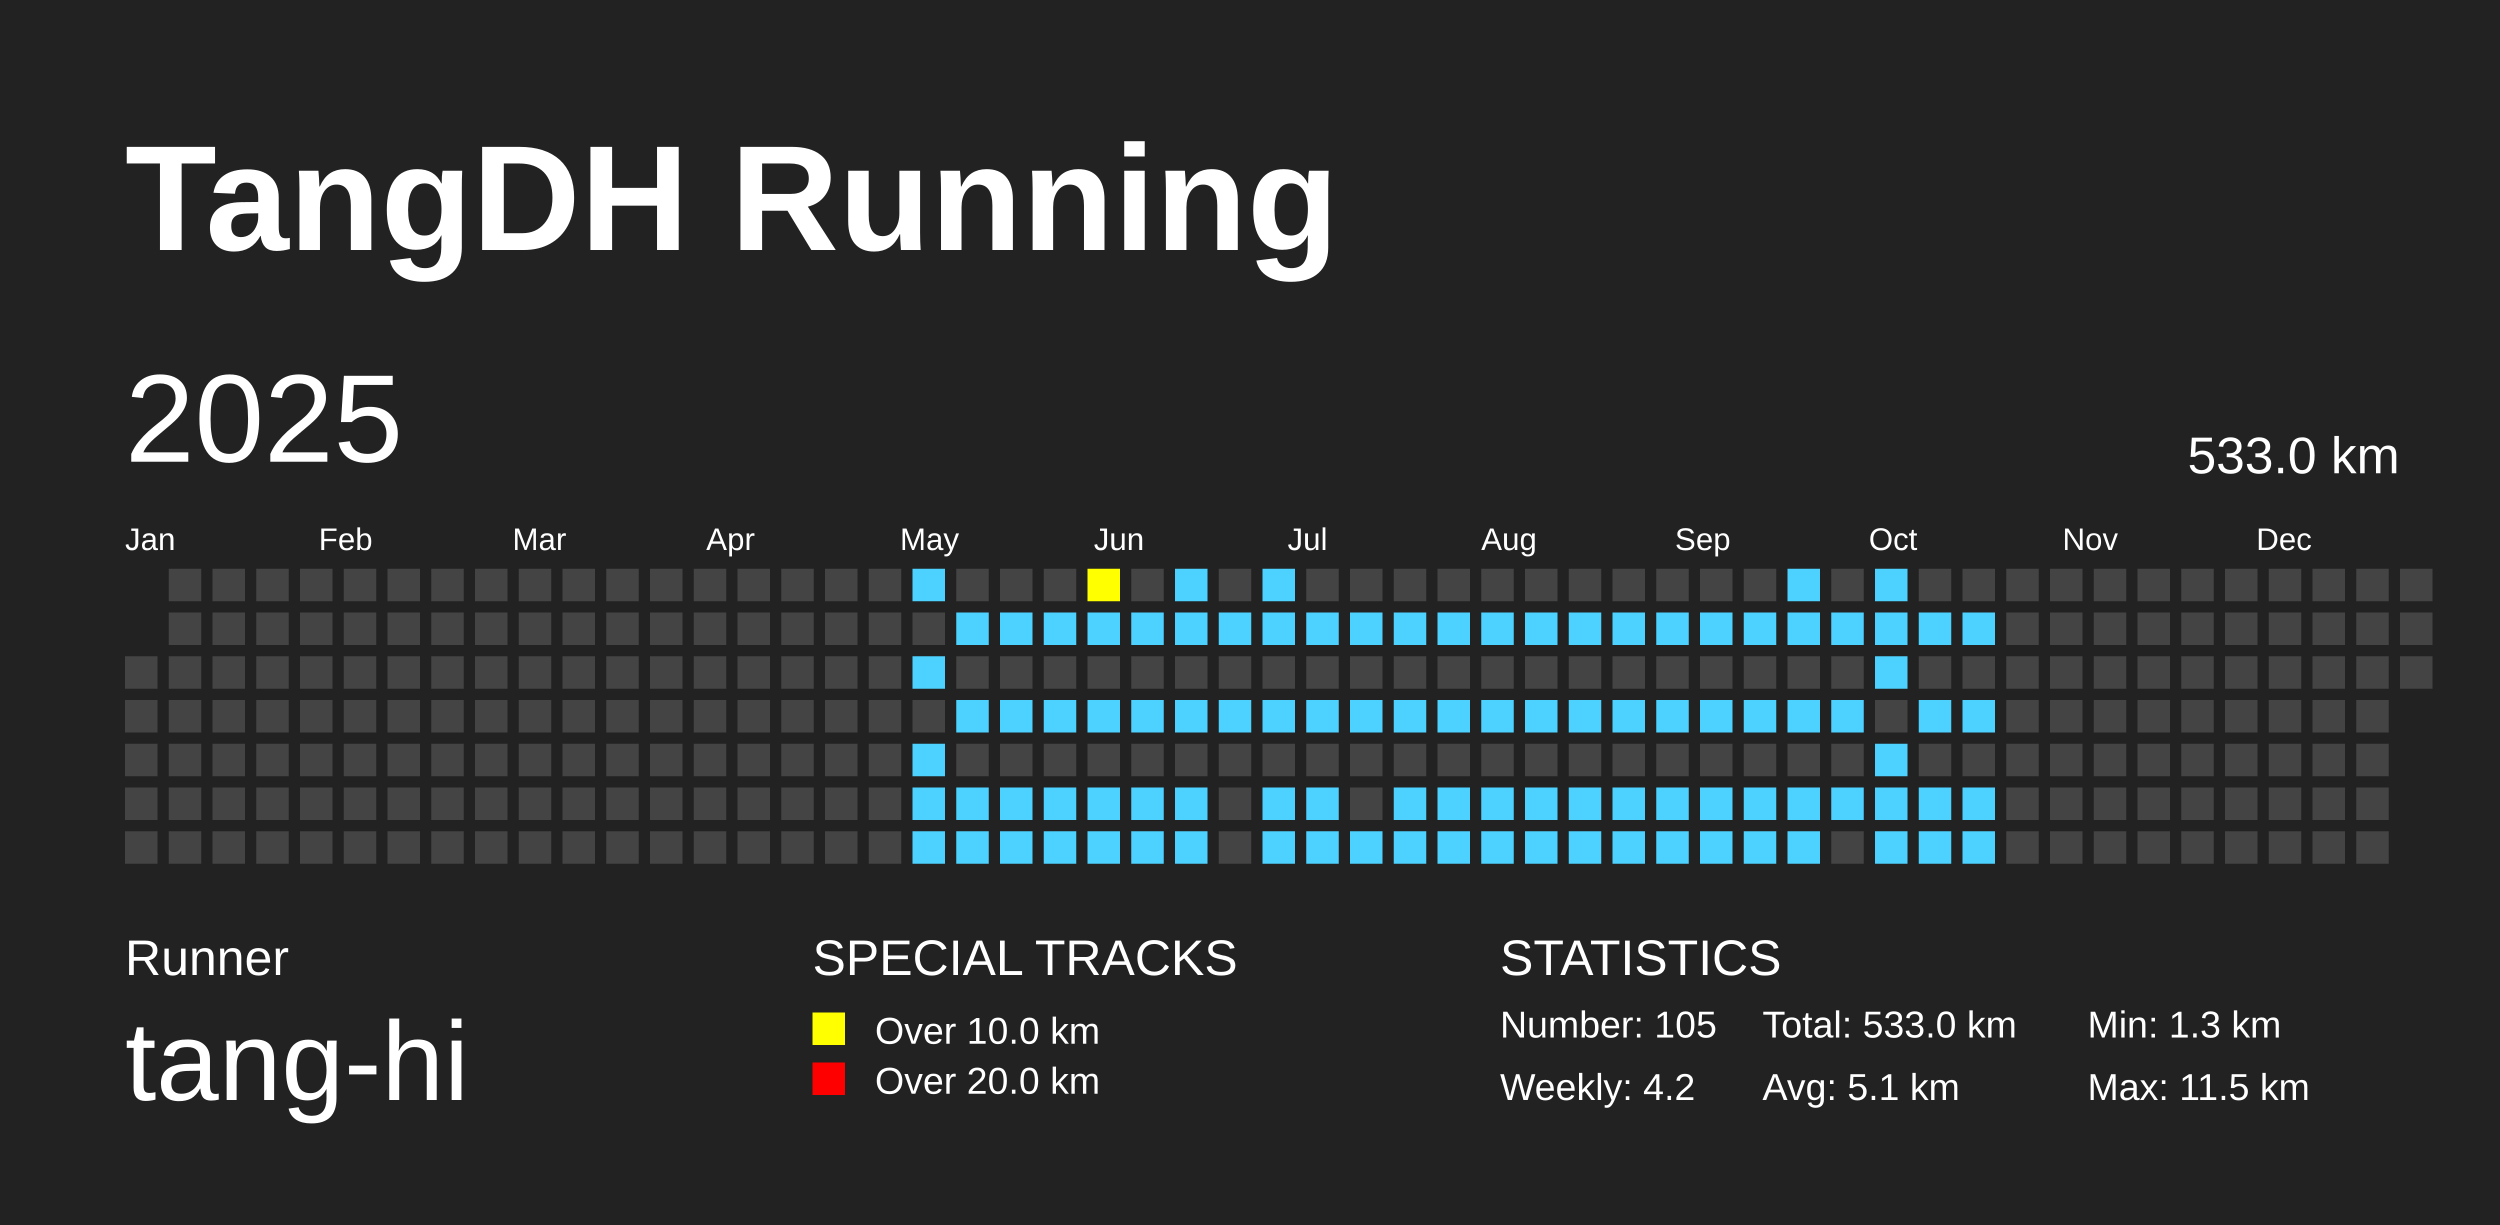
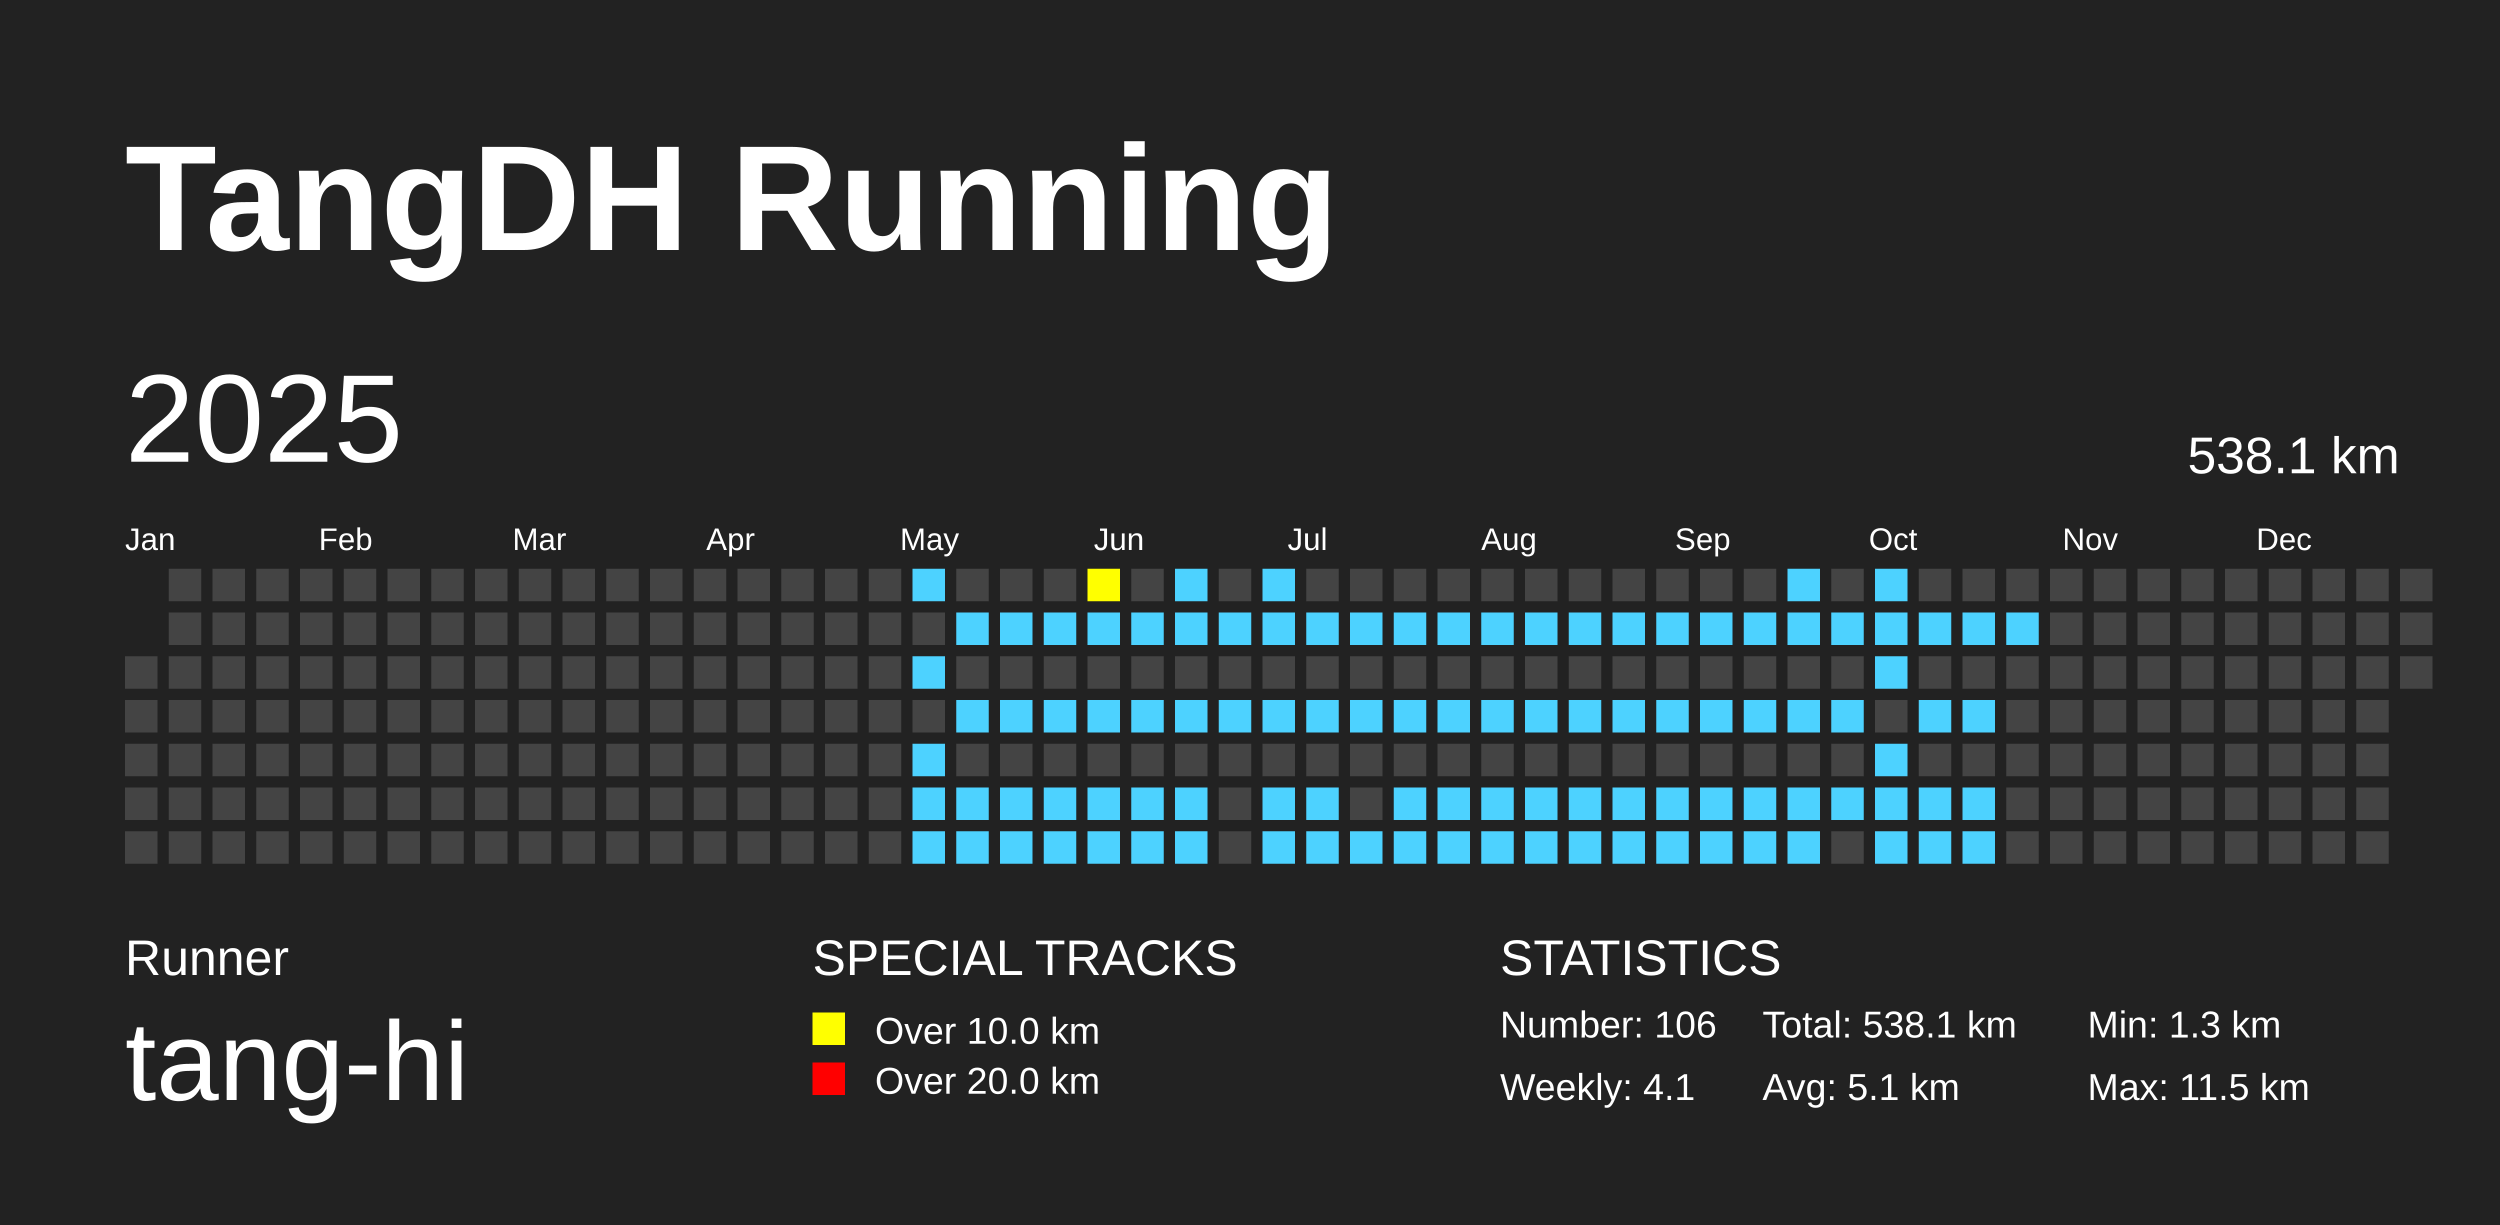
<svg xmlns="http://www.w3.org/2000/svg" baseProfile="full" height="98mm" version="1.1" viewBox="0,0,200,98" width="200mm">
  <defs />
  <rect fill="#222222" height="98" width="200" x="0" y="0" />
  <text fill="#FFFFFF" style="font-size:12px; font-family:Arial; font-weight:bold;" x="10" y="20">TangDH Running</text>
  <text fill="#FFFFFF" style="font-size:4px; font-family:Arial" x="10" y="78">Runner</text>
  <text fill="#FFFFFF" style="font-size:9px; font-family:Arial" x="10" y="88">tang-hi</text>
  <text fill="#FFFFFF" style="font-size:4px; font-family:Arial" x="65" y="78">SPECIAL TRACKS</text>
  <rect fill="yellow" height="2.6" width="2.6" x="65" y="81" />
  <text fill="#FFFFFF" style="font-size:3px; font-family:Arial" x="70" y="83.5">Over 10.0 km</text>
  <rect fill="red" height="2.6" width="2.6" x="65" y="85" />
  <text fill="#FFFFFF" style="font-size:3px; font-family:Arial" x="70" y="87.5">Over 20.0 km</text>
  <text fill="#FFFFFF" style="font-size:4px; font-family:Arial" x="120" y="78">STATISTICS</text>
-   <text fill="#FFFFFF" style="font-size:3px; font-family:Arial" x="120" y="83">Number: 105</text>
-   <text fill="#FFFFFF" style="font-size:3px; font-family:Arial" x="120" y="88">Weekly: 4.2</text>
-   <text fill="#FFFFFF" style="font-size:3px; font-family:Arial" x="141" y="83">Total: 533.0 km</text>
+   <text fill="#FFFFFF" style="font-size:3px; font-family:Arial" x="120" y="83">Number: 106</text>
+   <text fill="#FFFFFF" style="font-size:3px; font-family:Arial" x="120" y="88">Weekly: 4.1</text>
+   <text fill="#FFFFFF" style="font-size:3px; font-family:Arial" x="141" y="83">Total: 538.1 km</text>
  <text fill="#FFFFFF" style="font-size:3px; font-family:Arial" x="141" y="88">Avg: 5.1 km</text>
  <text fill="#FFFFFF" style="font-size:3px; font-family:Arial" x="167" y="83">Min: 1.3 km</text>
  <text fill="#FFFFFF" style="font-size:3px; font-family:Arial" x="167" y="88">Max: 11.5 km</text>
  <text dominant-baseline="hanging" fill="#FFFFFF" style="font-size:10.0px; font-family:Arial;" x="10" y="30">2025</text>
-   <text dominant-baseline="hanging" fill="#FFFFFF" style="font-size:4.125px; font-family:Arial;" x="175" y="35">533.0 km</text>
+   <text dominant-baseline="hanging" fill="#FFFFFF" style="font-size:4.125px; font-family:Arial;" x="175" y="35">538.1 km</text>
  <text fill="#FFFFFF" style="font-size:2.5px; font-family:Arial" x="10.0" y="44">Jan</text>
  <text fill="#FFFFFF" style="font-size:2.5px; font-family:Arial" x="25.5" y="44">Feb</text>
  <text fill="#FFFFFF" style="font-size:2.5px; font-family:Arial" x="41.0" y="44">Mar</text>
  <text fill="#FFFFFF" style="font-size:2.5px; font-family:Arial" x="56.5" y="44">Apr</text>
  <text fill="#FFFFFF" style="font-size:2.5px; font-family:Arial" x="72.0" y="44">May</text>
  <text fill="#FFFFFF" style="font-size:2.5px; font-family:Arial" x="87.5" y="44">Jun</text>
  <text fill="#FFFFFF" style="font-size:2.5px; font-family:Arial" x="103.0" y="44">Jul</text>
  <text fill="#FFFFFF" style="font-size:2.5px; font-family:Arial" x="118.5" y="44">Aug</text>
  <text fill="#FFFFFF" style="font-size:2.5px; font-family:Arial" x="134.0" y="44">Sep</text>
  <text fill="#FFFFFF" style="font-size:2.5px; font-family:Arial" x="149.5" y="44">Oct</text>
  <text fill="#FFFFFF" style="font-size:2.5px; font-family:Arial" x="165.0" y="44">Nov</text>
  <text fill="#FFFFFF" style="font-size:2.5px; font-family:Arial" x="180.5" y="44">Dec</text>
  <rect fill="#444444" height="2.6" width="2.6" x="10.0" y="52.5" />
  <rect fill="#444444" height="2.6" width="2.6" x="10.0" y="56.0" />
  <rect fill="#444444" height="2.6" width="2.6" x="10.0" y="59.5" />
  <rect fill="#444444" height="2.6" width="2.6" x="10.0" y="63.0" />
  <rect fill="#444444" height="2.6" width="2.6" x="10.0" y="66.5" />
  <rect fill="#444444" height="2.6" width="2.6" x="13.5" y="45.5" />
  <rect fill="#444444" height="2.6" width="2.6" x="13.5" y="49.0" />
  <rect fill="#444444" height="2.6" width="2.6" x="13.5" y="52.5" />
  <rect fill="#444444" height="2.6" width="2.6" x="13.5" y="56.0" />
  <rect fill="#444444" height="2.6" width="2.6" x="13.5" y="59.5" />
  <rect fill="#444444" height="2.6" width="2.6" x="13.5" y="63.0" />
  <rect fill="#444444" height="2.6" width="2.6" x="13.5" y="66.5" />
  <rect fill="#444444" height="2.6" width="2.6" x="17.0" y="45.5" />
  <rect fill="#444444" height="2.6" width="2.6" x="17.0" y="49.0" />
  <rect fill="#444444" height="2.6" width="2.6" x="17.0" y="52.5" />
  <rect fill="#444444" height="2.6" width="2.6" x="17.0" y="56.0" />
  <rect fill="#444444" height="2.6" width="2.6" x="17.0" y="59.5" />
  <rect fill="#444444" height="2.6" width="2.6" x="17.0" y="63.0" />
  <rect fill="#444444" height="2.6" width="2.6" x="17.0" y="66.5" />
  <rect fill="#444444" height="2.6" width="2.6" x="20.5" y="45.5" />
  <rect fill="#444444" height="2.6" width="2.6" x="20.5" y="49.0" />
  <rect fill="#444444" height="2.6" width="2.6" x="20.5" y="52.5" />
  <rect fill="#444444" height="2.6" width="2.6" x="20.5" y="56.0" />
  <rect fill="#444444" height="2.6" width="2.6" x="20.5" y="59.5" />
  <rect fill="#444444" height="2.6" width="2.6" x="20.5" y="63.0" />
  <rect fill="#444444" height="2.6" width="2.6" x="20.5" y="66.5" />
  <rect fill="#444444" height="2.6" width="2.6" x="24.0" y="45.5" />
  <rect fill="#444444" height="2.6" width="2.6" x="24.0" y="49.0" />
  <rect fill="#444444" height="2.6" width="2.6" x="24.0" y="52.5" />
  <rect fill="#444444" height="2.6" width="2.6" x="24.0" y="56.0" />
  <rect fill="#444444" height="2.6" width="2.6" x="24.0" y="59.5" />
  <rect fill="#444444" height="2.6" width="2.6" x="24.0" y="63.0" />
  <rect fill="#444444" height="2.6" width="2.6" x="24.0" y="66.5" />
  <rect fill="#444444" height="2.6" width="2.6" x="27.5" y="45.5" />
  <rect fill="#444444" height="2.6" width="2.6" x="27.5" y="49.0" />
  <rect fill="#444444" height="2.6" width="2.6" x="27.5" y="52.5" />
  <rect fill="#444444" height="2.6" width="2.6" x="27.5" y="56.0" />
  <rect fill="#444444" height="2.6" width="2.6" x="27.5" y="59.5" />
  <rect fill="#444444" height="2.6" width="2.6" x="27.5" y="63.0" />
  <rect fill="#444444" height="2.6" width="2.6" x="27.5" y="66.5" />
  <rect fill="#444444" height="2.6" width="2.6" x="31.0" y="45.5" />
  <rect fill="#444444" height="2.6" width="2.6" x="31.0" y="49.0" />
  <rect fill="#444444" height="2.6" width="2.6" x="31.0" y="52.5" />
  <rect fill="#444444" height="2.6" width="2.6" x="31.0" y="56.0" />
  <rect fill="#444444" height="2.6" width="2.6" x="31.0" y="59.5" />
  <rect fill="#444444" height="2.6" width="2.6" x="31.0" y="63.0" />
  <rect fill="#444444" height="2.6" width="2.6" x="31.0" y="66.5" />
  <rect fill="#444444" height="2.6" width="2.6" x="34.5" y="45.5" />
  <rect fill="#444444" height="2.6" width="2.6" x="34.5" y="49.0" />
  <rect fill="#444444" height="2.6" width="2.6" x="34.5" y="52.5" />
  <rect fill="#444444" height="2.6" width="2.6" x="34.5" y="56.0" />
  <rect fill="#444444" height="2.6" width="2.6" x="34.5" y="59.5" />
  <rect fill="#444444" height="2.6" width="2.6" x="34.5" y="63.0" />
  <rect fill="#444444" height="2.6" width="2.6" x="34.5" y="66.5" />
  <rect fill="#444444" height="2.6" width="2.6" x="38.0" y="45.5" />
  <rect fill="#444444" height="2.6" width="2.6" x="38.0" y="49.0" />
  <rect fill="#444444" height="2.6" width="2.6" x="38.0" y="52.5" />
  <rect fill="#444444" height="2.6" width="2.6" x="38.0" y="56.0" />
  <rect fill="#444444" height="2.6" width="2.6" x="38.0" y="59.5" />
  <rect fill="#444444" height="2.6" width="2.6" x="38.0" y="63.0" />
  <rect fill="#444444" height="2.6" width="2.6" x="38.0" y="66.5" />
  <rect fill="#444444" height="2.6" width="2.6" x="41.5" y="45.5" />
  <rect fill="#444444" height="2.6" width="2.6" x="41.5" y="49.0" />
  <rect fill="#444444" height="2.6" width="2.6" x="41.5" y="52.5" />
  <rect fill="#444444" height="2.6" width="2.6" x="41.5" y="56.0" />
  <rect fill="#444444" height="2.6" width="2.6" x="41.5" y="59.5" />
  <rect fill="#444444" height="2.6" width="2.6" x="41.5" y="63.0" />
  <rect fill="#444444" height="2.6" width="2.6" x="41.5" y="66.5" />
  <rect fill="#444444" height="2.6" width="2.6" x="45.0" y="45.5" />
  <rect fill="#444444" height="2.6" width="2.6" x="45.0" y="49.0" />
  <rect fill="#444444" height="2.6" width="2.6" x="45.0" y="52.5" />
  <rect fill="#444444" height="2.6" width="2.6" x="45.0" y="56.0" />
  <rect fill="#444444" height="2.6" width="2.6" x="45.0" y="59.5" />
  <rect fill="#444444" height="2.6" width="2.6" x="45.0" y="63.0" />
  <rect fill="#444444" height="2.6" width="2.6" x="45.0" y="66.5" />
  <rect fill="#444444" height="2.6" width="2.6" x="48.5" y="45.5" />
  <rect fill="#444444" height="2.6" width="2.6" x="48.5" y="49.0" />
  <rect fill="#444444" height="2.6" width="2.6" x="48.5" y="52.5" />
  <rect fill="#444444" height="2.6" width="2.6" x="48.5" y="56.0" />
  <rect fill="#444444" height="2.6" width="2.6" x="48.5" y="59.5" />
  <rect fill="#444444" height="2.6" width="2.6" x="48.5" y="63.0" />
  <rect fill="#444444" height="2.6" width="2.6" x="48.5" y="66.5" />
  <rect fill="#444444" height="2.6" width="2.6" x="52.0" y="45.5" />
  <rect fill="#444444" height="2.6" width="2.6" x="52.0" y="49.0" />
  <rect fill="#444444" height="2.6" width="2.6" x="52.0" y="52.5" />
  <rect fill="#444444" height="2.6" width="2.6" x="52.0" y="56.0" />
  <rect fill="#444444" height="2.6" width="2.6" x="52.0" y="59.5" />
  <rect fill="#444444" height="2.6" width="2.6" x="52.0" y="63.0" />
  <rect fill="#444444" height="2.6" width="2.6" x="52.0" y="66.5" />
  <rect fill="#444444" height="2.6" width="2.6" x="55.5" y="45.5" />
  <rect fill="#444444" height="2.6" width="2.6" x="55.5" y="49.0" />
  <rect fill="#444444" height="2.6" width="2.6" x="55.5" y="52.5" />
  <rect fill="#444444" height="2.6" width="2.6" x="55.5" y="56.0" />
  <rect fill="#444444" height="2.6" width="2.6" x="55.5" y="59.5" />
  <rect fill="#444444" height="2.6" width="2.6" x="55.5" y="63.0" />
  <rect fill="#444444" height="2.6" width="2.6" x="55.5" y="66.5" />
  <rect fill="#444444" height="2.6" width="2.6" x="59.0" y="45.5" />
  <rect fill="#444444" height="2.6" width="2.6" x="59.0" y="49.0" />
  <rect fill="#444444" height="2.6" width="2.6" x="59.0" y="52.5" />
  <rect fill="#444444" height="2.6" width="2.6" x="59.0" y="56.0" />
  <rect fill="#444444" height="2.6" width="2.6" x="59.0" y="59.5" />
  <rect fill="#444444" height="2.6" width="2.6" x="59.0" y="63.0" />
  <rect fill="#444444" height="2.6" width="2.6" x="59.0" y="66.5" />
  <rect fill="#444444" height="2.6" width="2.6" x="62.5" y="45.5" />
  <rect fill="#444444" height="2.6" width="2.6" x="62.5" y="49.0" />
  <rect fill="#444444" height="2.6" width="2.6" x="62.5" y="52.5" />
  <rect fill="#444444" height="2.6" width="2.6" x="62.5" y="56.0" />
  <rect fill="#444444" height="2.6" width="2.6" x="62.5" y="59.5" />
  <rect fill="#444444" height="2.6" width="2.6" x="62.5" y="63.0" />
  <rect fill="#444444" height="2.6" width="2.6" x="62.5" y="66.5" />
  <rect fill="#444444" height="2.6" width="2.6" x="66.0" y="45.5" />
  <rect fill="#444444" height="2.6" width="2.6" x="66.0" y="49.0" />
  <rect fill="#444444" height="2.6" width="2.6" x="66.0" y="52.5" />
  <rect fill="#444444" height="2.6" width="2.6" x="66.0" y="56.0" />
  <rect fill="#444444" height="2.6" width="2.6" x="66.0" y="59.5" />
  <rect fill="#444444" height="2.6" width="2.6" x="66.0" y="63.0" />
  <rect fill="#444444" height="2.6" width="2.6" x="66.0" y="66.5" />
  <rect fill="#444444" height="2.6" width="2.6" x="69.5" y="45.5" />
  <rect fill="#444444" height="2.6" width="2.6" x="69.5" y="49.0" />
  <rect fill="#444444" height="2.6" width="2.6" x="69.5" y="52.5" />
  <rect fill="#444444" height="2.6" width="2.6" x="69.5" y="56.0" />
  <rect fill="#444444" height="2.6" width="2.6" x="69.5" y="59.5" />
  <rect fill="#444444" height="2.6" width="2.6" x="69.5" y="63.0" />
  <rect fill="#444444" height="2.6" width="2.6" x="69.5" y="66.5" />
  <rect fill="#4DD2FF" height="2.6" width="2.6" x="73.0" y="45.5" />
  <rect fill="#444444" height="2.6" width="2.6" x="73.0" y="49.0" />
  <rect fill="#4DD2FF" height="2.6" width="2.6" x="73.0" y="52.5" />
  <rect fill="#444444" height="2.6" width="2.6" x="73.0" y="56.0" />
  <rect fill="#4DD2FF" height="2.6" width="2.6" x="73.0" y="59.5" />
  <rect fill="#4DD2FF" height="2.6" width="2.6" x="73.0" y="63.0" />
  <rect fill="#4DD2FF" height="2.6" width="2.6" x="73.0" y="66.5" />
  <rect fill="#444444" height="2.6" width="2.6" x="76.5" y="45.5" />
  <rect fill="#4DD2FF" height="2.6" width="2.6" x="76.5" y="49.0" />
  <rect fill="#444444" height="2.6" width="2.6" x="76.5" y="52.5" />
  <rect fill="#4DD2FF" height="2.6" width="2.6" x="76.5" y="56.0" />
  <rect fill="#444444" height="2.6" width="2.6" x="76.5" y="59.5" />
  <rect fill="#4DD2FF" height="2.6" width="2.6" x="76.5" y="63.0" />
  <rect fill="#4DD2FF" height="2.6" width="2.6" x="76.5" y="66.5" />
  <rect fill="#444444" height="2.6" width="2.6" x="80.0" y="45.5" />
  <rect fill="#4DD2FF" height="2.6" width="2.6" x="80.0" y="49.0" />
  <rect fill="#444444" height="2.6" width="2.6" x="80.0" y="52.5" />
  <rect fill="#4DD2FF" height="2.6" width="2.6" x="80.0" y="56.0" />
  <rect fill="#444444" height="2.6" width="2.6" x="80.0" y="59.5" />
  <rect fill="#4DD2FF" height="2.6" width="2.6" x="80.0" y="63.0" />
  <rect fill="#4DD2FF" height="2.6" width="2.6" x="80.0" y="66.5" />
  <rect fill="#444444" height="2.6" width="2.6" x="83.5" y="45.5" />
  <rect fill="#4DD2FF" height="2.6" width="2.6" x="83.5" y="49.0" />
  <rect fill="#444444" height="2.6" width="2.6" x="83.5" y="52.5" />
  <rect fill="#4DD2FF" height="2.6" width="2.6" x="83.5" y="56.0" />
  <rect fill="#444444" height="2.6" width="2.6" x="83.5" y="59.5" />
  <rect fill="#4DD2FF" height="2.6" width="2.6" x="83.5" y="63.0" />
  <rect fill="#4DD2FF" height="2.6" width="2.6" x="83.5" y="66.5" />
  <rect fill="yellow" height="2.6" width="2.6" x="87.0" y="45.5" />
  <rect fill="#4DD2FF" height="2.6" width="2.6" x="87.0" y="49.0" />
  <rect fill="#444444" height="2.6" width="2.6" x="87.0" y="52.5" />
  <rect fill="#4DD2FF" height="2.6" width="2.6" x="87.0" y="56.0" />
  <rect fill="#444444" height="2.6" width="2.6" x="87.0" y="59.5" />
  <rect fill="#4DD2FF" height="2.6" width="2.6" x="87.0" y="63.0" />
  <rect fill="#4DD2FF" height="2.6" width="2.6" x="87.0" y="66.5" />
  <rect fill="#444444" height="2.6" width="2.6" x="90.5" y="45.5" />
  <rect fill="#4DD2FF" height="2.6" width="2.6" x="90.5" y="49.0" />
  <rect fill="#444444" height="2.6" width="2.6" x="90.5" y="52.5" />
  <rect fill="#4DD2FF" height="2.6" width="2.6" x="90.5" y="56.0" />
  <rect fill="#444444" height="2.6" width="2.6" x="90.5" y="59.5" />
  <rect fill="#4DD2FF" height="2.6" width="2.6" x="90.5" y="63.0" />
  <rect fill="#4DD2FF" height="2.6" width="2.6" x="90.5" y="66.5" />
  <rect fill="#4DD2FF" height="2.6" width="2.6" x="94.0" y="45.5" />
  <rect fill="#4DD2FF" height="2.6" width="2.6" x="94.0" y="49.0" />
  <rect fill="#444444" height="2.6" width="2.6" x="94.0" y="52.5" />
  <rect fill="#4DD2FF" height="2.6" width="2.6" x="94.0" y="56.0" />
  <rect fill="#444444" height="2.6" width="2.6" x="94.0" y="59.5" />
  <rect fill="#4DD2FF" height="2.6" width="2.6" x="94.0" y="63.0" />
  <rect fill="#4DD2FF" height="2.6" width="2.6" x="94.0" y="66.5" />
  <rect fill="#444444" height="2.6" width="2.6" x="97.5" y="45.5" />
  <rect fill="#4DD2FF" height="2.6" width="2.6" x="97.5" y="49.0" />
  <rect fill="#444444" height="2.6" width="2.6" x="97.5" y="52.5" />
  <rect fill="#4DD2FF" height="2.6" width="2.6" x="97.5" y="56.0" />
  <rect fill="#444444" height="2.6" width="2.6" x="97.5" y="59.5" />
  <rect fill="#444444" height="2.6" width="2.6" x="97.5" y="63.0" />
  <rect fill="#444444" height="2.6" width="2.6" x="97.5" y="66.5" />
  <rect fill="#4DD2FF" height="2.6" width="2.6" x="101.0" y="45.5" />
  <rect fill="#4DD2FF" height="2.6" width="2.6" x="101.0" y="49.0" />
  <rect fill="#444444" height="2.6" width="2.6" x="101.0" y="52.5" />
  <rect fill="#4DD2FF" height="2.6" width="2.6" x="101.0" y="56.0" />
  <rect fill="#444444" height="2.6" width="2.6" x="101.0" y="59.5" />
  <rect fill="#4DD2FF" height="2.6" width="2.6" x="101.0" y="63.0" />
  <rect fill="#4DD2FF" height="2.6" width="2.6" x="101.0" y="66.5" />
  <rect fill="#444444" height="2.6" width="2.6" x="104.5" y="45.5" />
  <rect fill="#4DD2FF" height="2.6" width="2.6" x="104.5" y="49.0" />
  <rect fill="#444444" height="2.6" width="2.6" x="104.5" y="52.5" />
  <rect fill="#4DD2FF" height="2.6" width="2.6" x="104.5" y="56.0" />
  <rect fill="#444444" height="2.6" width="2.6" x="104.5" y="59.5" />
  <rect fill="#4DD2FF" height="2.6" width="2.6" x="104.5" y="63.0" />
  <rect fill="#4DD2FF" height="2.6" width="2.6" x="104.5" y="66.5" />
  <rect fill="#444444" height="2.6" width="2.6" x="108.0" y="45.5" />
  <rect fill="#4DD2FF" height="2.6" width="2.6" x="108.0" y="49.0" />
  <rect fill="#444444" height="2.6" width="2.6" x="108.0" y="52.5" />
  <rect fill="#4DD2FF" height="2.6" width="2.6" x="108.0" y="56.0" />
  <rect fill="#444444" height="2.6" width="2.6" x="108.0" y="59.5" />
  <rect fill="#444444" height="2.6" width="2.6" x="108.0" y="63.0" />
  <rect fill="#4DD2FF" height="2.6" width="2.6" x="108.0" y="66.5" />
  <rect fill="#444444" height="2.6" width="2.6" x="111.5" y="45.5" />
  <rect fill="#4DD2FF" height="2.6" width="2.6" x="111.5" y="49.0" />
  <rect fill="#444444" height="2.6" width="2.6" x="111.5" y="52.5" />
  <rect fill="#4DD2FF" height="2.6" width="2.6" x="111.5" y="56.0" />
  <rect fill="#444444" height="2.6" width="2.6" x="111.5" y="59.5" />
  <rect fill="#4DD2FF" height="2.6" width="2.6" x="111.5" y="63.0" />
  <rect fill="#4DD2FF" height="2.6" width="2.6" x="111.5" y="66.5" />
  <rect fill="#444444" height="2.6" width="2.6" x="115.0" y="45.5" />
  <rect fill="#4DD2FF" height="2.6" width="2.6" x="115.0" y="49.0" />
  <rect fill="#444444" height="2.6" width="2.6" x="115.0" y="52.5" />
  <rect fill="#4DD2FF" height="2.6" width="2.6" x="115.0" y="56.0" />
  <rect fill="#444444" height="2.6" width="2.6" x="115.0" y="59.5" />
  <rect fill="#4DD2FF" height="2.6" width="2.6" x="115.0" y="63.0" />
  <rect fill="#4DD2FF" height="2.6" width="2.6" x="115.0" y="66.5" />
  <rect fill="#444444" height="2.6" width="2.6" x="118.5" y="45.5" />
  <rect fill="#4DD2FF" height="2.6" width="2.6" x="118.5" y="49.0" />
  <rect fill="#444444" height="2.6" width="2.6" x="118.5" y="52.5" />
  <rect fill="#4DD2FF" height="2.6" width="2.6" x="118.5" y="56.0" />
  <rect fill="#444444" height="2.6" width="2.6" x="118.5" y="59.5" />
  <rect fill="#4DD2FF" height="2.6" width="2.6" x="118.5" y="63.0" />
  <rect fill="#4DD2FF" height="2.6" width="2.6" x="118.5" y="66.5" />
  <rect fill="#444444" height="2.6" width="2.6" x="122.0" y="45.5" />
  <rect fill="#4DD2FF" height="2.6" width="2.6" x="122.0" y="49.0" />
  <rect fill="#444444" height="2.6" width="2.6" x="122.0" y="52.5" />
  <rect fill="#4DD2FF" height="2.6" width="2.6" x="122.0" y="56.0" />
  <rect fill="#444444" height="2.6" width="2.6" x="122.0" y="59.5" />
  <rect fill="#4DD2FF" height="2.6" width="2.6" x="122.0" y="63.0" />
  <rect fill="#4DD2FF" height="2.6" width="2.6" x="122.0" y="66.5" />
  <rect fill="#444444" height="2.6" width="2.6" x="125.5" y="45.5" />
  <rect fill="#4DD2FF" height="2.6" width="2.6" x="125.5" y="49.0" />
  <rect fill="#444444" height="2.6" width="2.6" x="125.5" y="52.5" />
  <rect fill="#4DD2FF" height="2.6" width="2.6" x="125.5" y="56.0" />
  <rect fill="#444444" height="2.6" width="2.6" x="125.5" y="59.5" />
  <rect fill="#4DD2FF" height="2.6" width="2.6" x="125.5" y="63.0" />
  <rect fill="#4DD2FF" height="2.6" width="2.6" x="125.5" y="66.5" />
  <rect fill="#444444" height="2.6" width="2.6" x="129.0" y="45.5" />
  <rect fill="#4DD2FF" height="2.6" width="2.6" x="129.0" y="49.0" />
  <rect fill="#444444" height="2.6" width="2.6" x="129.0" y="52.5" />
  <rect fill="#4DD2FF" height="2.6" width="2.6" x="129.0" y="56.0" />
  <rect fill="#444444" height="2.6" width="2.6" x="129.0" y="59.5" />
  <rect fill="#4DD2FF" height="2.6" width="2.6" x="129.0" y="63.0" />
  <rect fill="#4DD2FF" height="2.6" width="2.6" x="129.0" y="66.5" />
  <rect fill="#444444" height="2.6" width="2.6" x="132.5" y="45.5" />
  <rect fill="#4DD2FF" height="2.6" width="2.6" x="132.5" y="49.0" />
  <rect fill="#444444" height="2.6" width="2.6" x="132.5" y="52.5" />
  <rect fill="#4DD2FF" height="2.6" width="2.6" x="132.5" y="56.0" />
  <rect fill="#444444" height="2.6" width="2.6" x="132.5" y="59.5" />
  <rect fill="#4DD2FF" height="2.6" width="2.6" x="132.5" y="63.0" />
  <rect fill="#4DD2FF" height="2.6" width="2.6" x="132.5" y="66.5" />
  <rect fill="#444444" height="2.6" width="2.6" x="136.0" y="45.5" />
  <rect fill="#4DD2FF" height="2.6" width="2.6" x="136.0" y="49.0" />
  <rect fill="#444444" height="2.6" width="2.6" x="136.0" y="52.5" />
  <rect fill="#4DD2FF" height="2.6" width="2.6" x="136.0" y="56.0" />
  <rect fill="#444444" height="2.6" width="2.6" x="136.0" y="59.5" />
  <rect fill="#4DD2FF" height="2.6" width="2.6" x="136.0" y="63.0" />
  <rect fill="#4DD2FF" height="2.6" width="2.6" x="136.0" y="66.5" />
  <rect fill="#444444" height="2.6" width="2.6" x="139.5" y="45.5" />
  <rect fill="#4DD2FF" height="2.6" width="2.6" x="139.5" y="49.0" />
  <rect fill="#444444" height="2.6" width="2.6" x="139.5" y="52.5" />
  <rect fill="#4DD2FF" height="2.6" width="2.6" x="139.5" y="56.0" />
  <rect fill="#444444" height="2.6" width="2.6" x="139.5" y="59.5" />
  <rect fill="#4DD2FF" height="2.6" width="2.6" x="139.5" y="63.0" />
  <rect fill="#4DD2FF" height="2.6" width="2.6" x="139.5" y="66.5" />
  <rect fill="#4DD2FF" height="2.6" width="2.6" x="143.0" y="45.5" />
  <rect fill="#4DD2FF" height="2.6" width="2.6" x="143.0" y="49.0" />
  <rect fill="#444444" height="2.6" width="2.6" x="143.0" y="52.5" />
  <rect fill="#4DD2FF" height="2.6" width="2.6" x="143.0" y="56.0" />
  <rect fill="#444444" height="2.6" width="2.6" x="143.0" y="59.5" />
  <rect fill="#4DD2FF" height="2.6" width="2.6" x="143.0" y="63.0" />
  <rect fill="#4DD2FF" height="2.6" width="2.6" x="143.0" y="66.5" />
  <rect fill="#444444" height="2.6" width="2.6" x="146.5" y="45.5" />
  <rect fill="#4DD2FF" height="2.6" width="2.6" x="146.5" y="49.0" />
  <rect fill="#444444" height="2.6" width="2.6" x="146.5" y="52.5" />
  <rect fill="#4DD2FF" height="2.6" width="2.6" x="146.5" y="56.0" />
  <rect fill="#444444" height="2.6" width="2.6" x="146.5" y="59.5" />
  <rect fill="#4DD2FF" height="2.6" width="2.6" x="146.5" y="63.0" />
  <rect fill="#444444" height="2.6" width="2.6" x="146.5" y="66.5" />
  <rect fill="#4DD2FF" height="2.6" width="2.6" x="150.0" y="45.5" />
  <rect fill="#4DD2FF" height="2.6" width="2.6" x="150.0" y="49.0" />
  <rect fill="#4DD2FF" height="2.6" width="2.6" x="150.0" y="52.5" />
  <rect fill="#444444" height="2.6" width="2.6" x="150.0" y="56.0" />
  <rect fill="#4DD2FF" height="2.6" width="2.6" x="150.0" y="59.5" />
  <rect fill="#4DD2FF" height="2.6" width="2.6" x="150.0" y="63.0" />
  <rect fill="#4DD2FF" height="2.6" width="2.6" x="150.0" y="66.5" />
  <rect fill="#444444" height="2.6" width="2.6" x="153.5" y="45.5" />
  <rect fill="#4DD2FF" height="2.6" width="2.6" x="153.5" y="49.0" />
  <rect fill="#444444" height="2.6" width="2.6" x="153.5" y="52.5" />
  <rect fill="#4DD2FF" height="2.6" width="2.6" x="153.5" y="56.0" />
  <rect fill="#444444" height="2.6" width="2.6" x="153.5" y="59.5" />
  <rect fill="#4DD2FF" height="2.6" width="2.6" x="153.5" y="63.0" />
  <rect fill="#4DD2FF" height="2.6" width="2.6" x="153.5" y="66.5" />
  <rect fill="#444444" height="2.6" width="2.6" x="157.0" y="45.5" />
  <rect fill="#4DD2FF" height="2.6" width="2.6" x="157.0" y="49.0" />
  <rect fill="#444444" height="2.6" width="2.6" x="157.0" y="52.5" />
  <rect fill="#4DD2FF" height="2.6" width="2.6" x="157.0" y="56.0" />
  <rect fill="#444444" height="2.6" width="2.6" x="157.0" y="59.5" />
  <rect fill="#4DD2FF" height="2.6" width="2.6" x="157.0" y="63.0" />
  <rect fill="#4DD2FF" height="2.6" width="2.6" x="157.0" y="66.5" />
  <rect fill="#444444" height="2.6" width="2.6" x="160.5" y="45.5" />
-   <rect fill="#444444" height="2.6" width="2.6" x="160.5" y="49.0" />
+   <rect fill="#4DD2FF" height="2.6" width="2.6" x="160.5" y="49.0" />
  <rect fill="#444444" height="2.6" width="2.6" x="160.5" y="52.5" />
  <rect fill="#444444" height="2.6" width="2.6" x="160.5" y="56.0" />
  <rect fill="#444444" height="2.6" width="2.6" x="160.5" y="59.5" />
  <rect fill="#444444" height="2.6" width="2.6" x="160.5" y="63.0" />
  <rect fill="#444444" height="2.6" width="2.6" x="160.5" y="66.5" />
  <rect fill="#444444" height="2.6" width="2.6" x="164.0" y="45.5" />
  <rect fill="#444444" height="2.6" width="2.6" x="164.0" y="49.0" />
  <rect fill="#444444" height="2.6" width="2.6" x="164.0" y="52.5" />
  <rect fill="#444444" height="2.6" width="2.6" x="164.0" y="56.0" />
  <rect fill="#444444" height="2.6" width="2.6" x="164.0" y="59.5" />
  <rect fill="#444444" height="2.6" width="2.6" x="164.0" y="63.0" />
  <rect fill="#444444" height="2.6" width="2.6" x="164.0" y="66.5" />
  <rect fill="#444444" height="2.6" width="2.6" x="167.5" y="45.5" />
  <rect fill="#444444" height="2.6" width="2.6" x="167.5" y="49.0" />
  <rect fill="#444444" height="2.6" width="2.6" x="167.5" y="52.5" />
  <rect fill="#444444" height="2.6" width="2.6" x="167.5" y="56.0" />
  <rect fill="#444444" height="2.6" width="2.6" x="167.5" y="59.5" />
  <rect fill="#444444" height="2.6" width="2.6" x="167.5" y="63.0" />
  <rect fill="#444444" height="2.6" width="2.6" x="167.5" y="66.5" />
  <rect fill="#444444" height="2.6" width="2.6" x="171.0" y="45.5" />
  <rect fill="#444444" height="2.6" width="2.6" x="171.0" y="49.0" />
  <rect fill="#444444" height="2.6" width="2.6" x="171.0" y="52.5" />
  <rect fill="#444444" height="2.6" width="2.6" x="171.0" y="56.0" />
  <rect fill="#444444" height="2.6" width="2.6" x="171.0" y="59.5" />
  <rect fill="#444444" height="2.6" width="2.6" x="171.0" y="63.0" />
  <rect fill="#444444" height="2.6" width="2.6" x="171.0" y="66.5" />
  <rect fill="#444444" height="2.6" width="2.6" x="174.5" y="45.5" />
  <rect fill="#444444" height="2.6" width="2.6" x="174.5" y="49.0" />
  <rect fill="#444444" height="2.6" width="2.6" x="174.5" y="52.5" />
  <rect fill="#444444" height="2.6" width="2.6" x="174.5" y="56.0" />
  <rect fill="#444444" height="2.6" width="2.6" x="174.5" y="59.5" />
  <rect fill="#444444" height="2.6" width="2.6" x="174.5" y="63.0" />
  <rect fill="#444444" height="2.6" width="2.6" x="174.5" y="66.5" />
  <rect fill="#444444" height="2.6" width="2.6" x="178.0" y="45.5" />
  <rect fill="#444444" height="2.6" width="2.6" x="178.0" y="49.0" />
  <rect fill="#444444" height="2.6" width="2.6" x="178.0" y="52.5" />
  <rect fill="#444444" height="2.6" width="2.6" x="178.0" y="56.0" />
  <rect fill="#444444" height="2.6" width="2.6" x="178.0" y="59.5" />
  <rect fill="#444444" height="2.6" width="2.6" x="178.0" y="63.0" />
  <rect fill="#444444" height="2.6" width="2.6" x="178.0" y="66.5" />
  <rect fill="#444444" height="2.6" width="2.6" x="181.5" y="45.5" />
  <rect fill="#444444" height="2.6" width="2.6" x="181.5" y="49.0" />
  <rect fill="#444444" height="2.6" width="2.6" x="181.5" y="52.5" />
  <rect fill="#444444" height="2.6" width="2.6" x="181.5" y="56.0" />
  <rect fill="#444444" height="2.6" width="2.6" x="181.5" y="59.5" />
  <rect fill="#444444" height="2.6" width="2.6" x="181.5" y="63.0" />
  <rect fill="#444444" height="2.6" width="2.6" x="181.5" y="66.5" />
  <rect fill="#444444" height="2.6" width="2.6" x="185.0" y="45.5" />
  <rect fill="#444444" height="2.6" width="2.6" x="185.0" y="49.0" />
  <rect fill="#444444" height="2.6" width="2.6" x="185.0" y="52.5" />
  <rect fill="#444444" height="2.6" width="2.6" x="185.0" y="56.0" />
  <rect fill="#444444" height="2.6" width="2.6" x="185.0" y="59.5" />
  <rect fill="#444444" height="2.6" width="2.6" x="185.0" y="63.0" />
  <rect fill="#444444" height="2.6" width="2.6" x="185.0" y="66.5" />
  <rect fill="#444444" height="2.6" width="2.6" x="188.5" y="45.5" />
  <rect fill="#444444" height="2.6" width="2.6" x="188.5" y="49.0" />
  <rect fill="#444444" height="2.6" width="2.6" x="188.5" y="52.5" />
  <rect fill="#444444" height="2.6" width="2.6" x="188.5" y="56.0" />
  <rect fill="#444444" height="2.6" width="2.6" x="188.5" y="59.5" />
  <rect fill="#444444" height="2.6" width="2.6" x="188.5" y="63.0" />
  <rect fill="#444444" height="2.6" width="2.6" x="188.5" y="66.5" />
  <rect fill="#444444" height="2.6" width="2.6" x="192.0" y="45.5" />
  <rect fill="#444444" height="2.6" width="2.6" x="192.0" y="49.0" />
  <rect fill="#444444" height="2.6" width="2.6" x="192.0" y="52.5" />
</svg>
